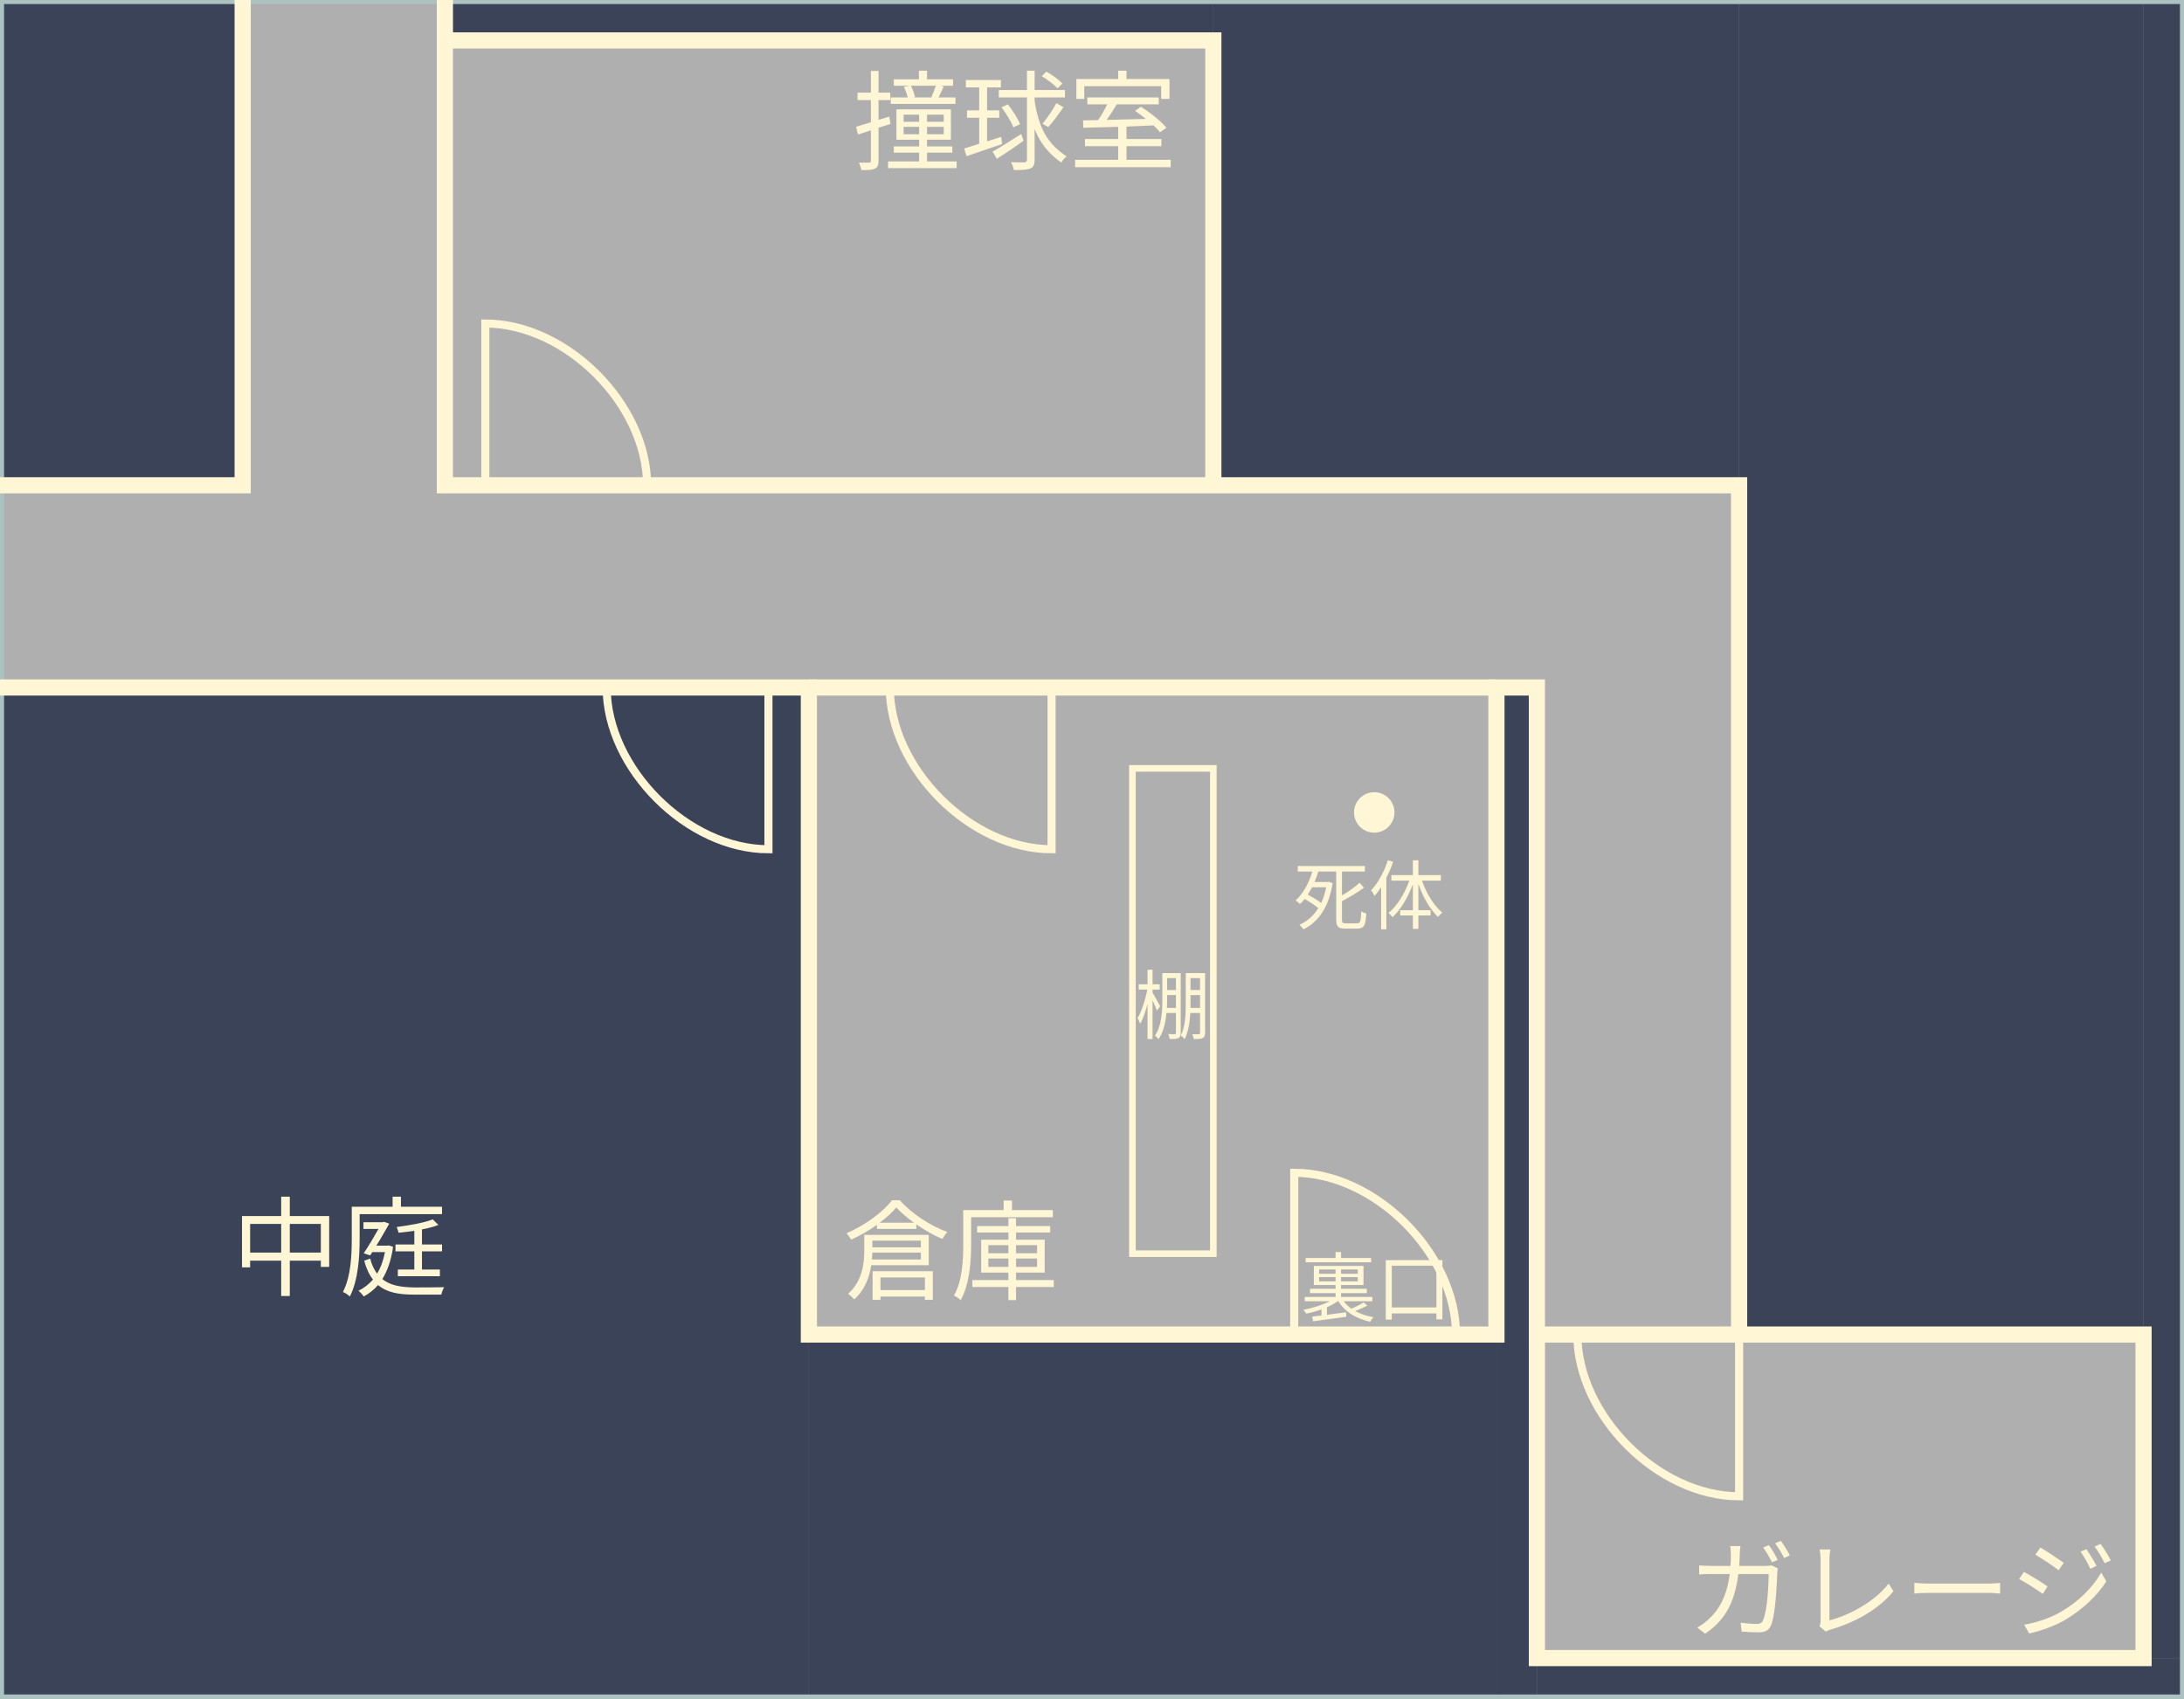
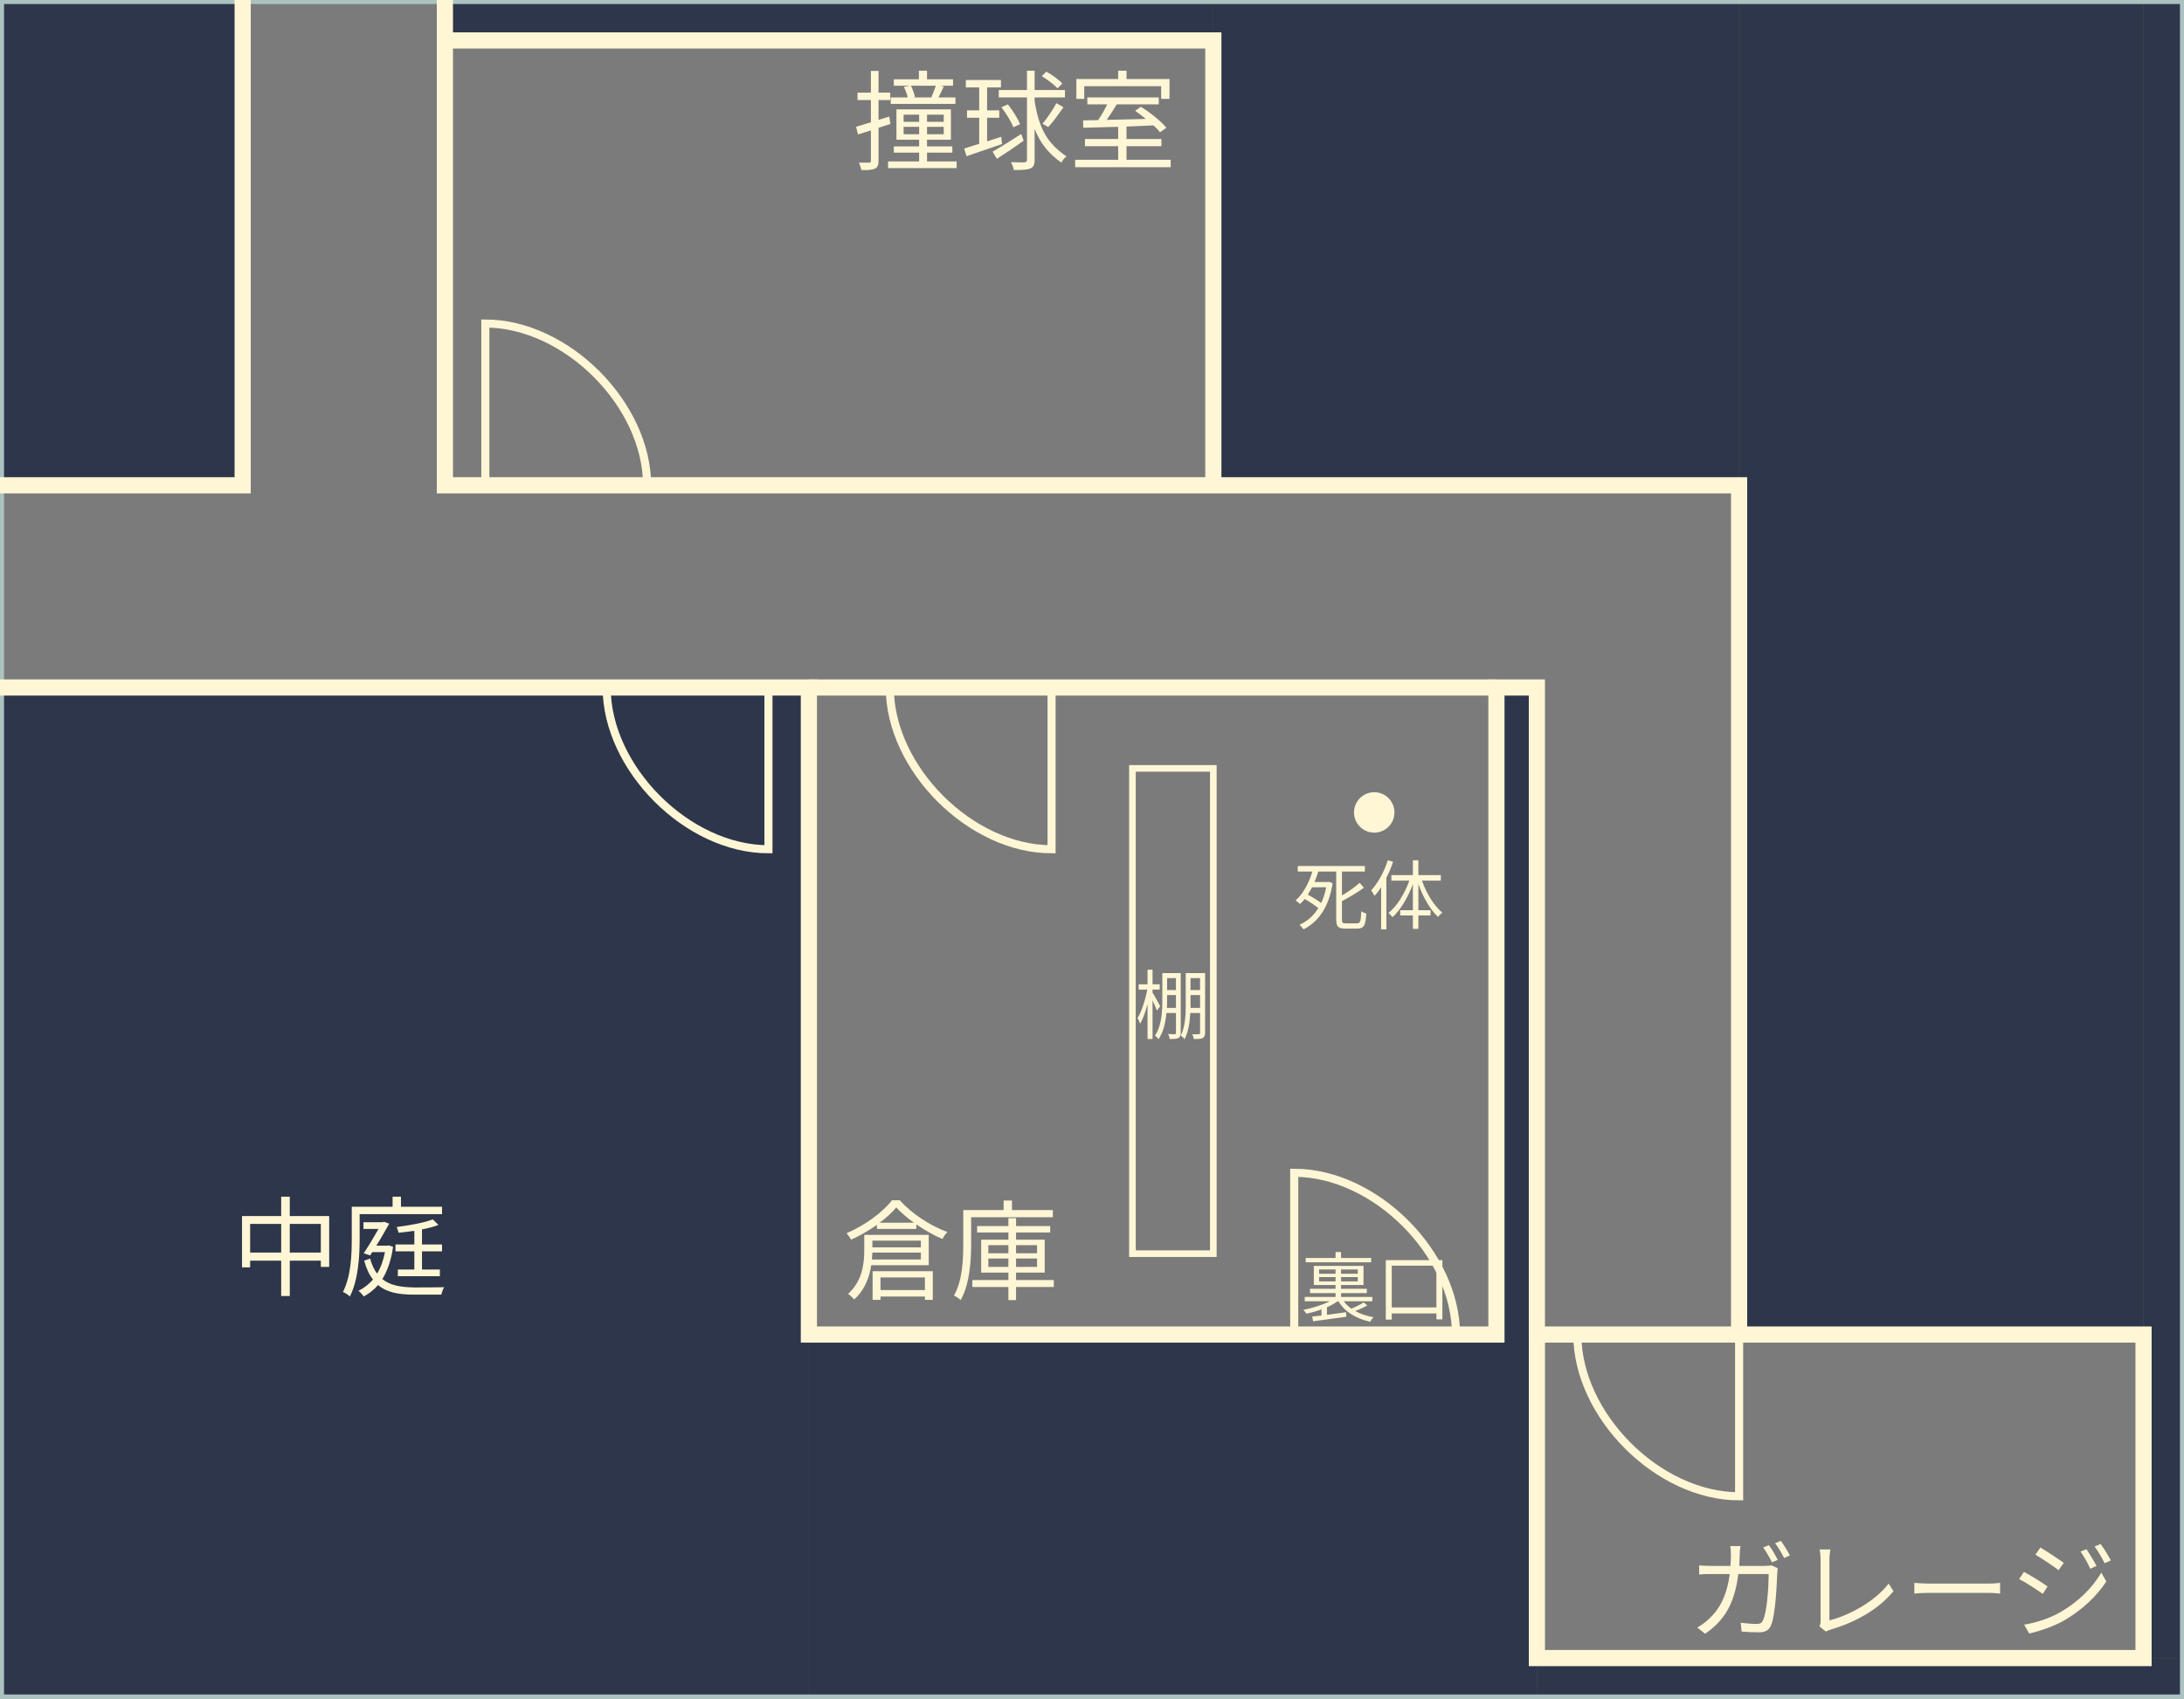
<svg xmlns="http://www.w3.org/2000/svg" xmlns:ns1="http://www.openswatchbook.org/uri/2009/osb" width="540" height="420" viewBox="0 0 142.875 111.125" version="1.1" id="svg8">
  <defs id="defs2">
    <linearGradient id="linearGradient4544" ns1:paint="gradient">
      <stop style="stop-color:#e9afaf;stop-opacity:1;" offset="0" id="stop4540" />
      <stop style="stop-color:#e9afaf;stop-opacity:0;" offset="1" id="stop4542" />
    </linearGradient>
  </defs>
  <g id="layer1" transform="translate(0,-185.875)">
-     <rect style="fill:#606060;fill-opacity:0.502;stroke:none;stroke-width:1.599;stroke-miterlimit:4;stroke-dasharray:none;stroke-opacity:1" id="rect853" width="148.167" height="116.417" x="-2.646" y="183.229" ry="0" />
+     <rect style="fill:#505050;fill-opacity:0.753;stroke:none;stroke-width:1.599;stroke-miterlimit:4;stroke-dasharray:none;stroke-opacity:1" id="rect853" width="148.167" height="116.417" x="-2.646" y="183.229" ry="0" />
    <rect ry="0" y="183.229" x="29.104" height="5.292" width="50.271" id="rect886" style="fill:#15203b;fill-opacity:0.753;stroke:none;stroke-width:0.199;stroke-miterlimit:4;stroke-dasharray:none;stroke-opacity:1" />
    <rect style="fill:#15203b;fill-opacity:0.753;stroke:none;stroke-width:0.419;stroke-miterlimit:4;stroke-dasharray:none;stroke-opacity:1" id="rect882" width="34.396" height="34.396" x="79.375" y="183.229" ry="0" />
    <rect ry="0" y="183.229" x="113.771" height="89.958" width="26.458" id="rect884" style="fill:#15203b;fill-opacity:0.753;stroke:none;stroke-width:0.594;stroke-miterlimit:4;stroke-dasharray:none;stroke-opacity:1" />
    <rect ry="0" y="183.229" x="-2.646" height="34.396" width="18.521" id="rect880" style="fill:#15203b;fill-opacity:0.753;stroke:none;stroke-width:0.307;stroke-miterlimit:4;stroke-dasharray:none;stroke-opacity:1" />
    <rect style="fill:#15203b;fill-opacity:0.753;stroke:none;stroke-width:0.753;stroke-miterlimit:4;stroke-dasharray:none;stroke-opacity:1" id="rect868" width="55.562" height="68.792" x="-2.646" y="230.854" ry="0" />
    <rect ry="0" y="273.187" x="52.917" height="26.458" width="44.979" id="rect872" style="fill:#15203b;fill-opacity:0.753;stroke:none;stroke-width:0.42;stroke-miterlimit:4;stroke-dasharray:none;stroke-opacity:1" />
    <rect style="fill:#15203b;fill-opacity:0.753;stroke:none;stroke-width:0.164;stroke-miterlimit:4;stroke-dasharray:none;stroke-opacity:1" id="rect874" width="2.646" height="68.792" x="-100.542" y="230.854" ry="0" transform="scale(-1,1)" />
    <rect transform="scale(-1,1)" ry="0" y="294.354" x="-145.521" height="5.292" width="44.979" id="rect876" style="fill:#15203b;fill-opacity:0.753;stroke:none;stroke-width:0.188;stroke-miterlimit:4;stroke-dasharray:none;stroke-opacity:1" />
    <rect style="fill:#15203b;fill-opacity:0.753;stroke:none;stroke-width:0.295;stroke-miterlimit:4;stroke-dasharray:none;stroke-opacity:1" id="rect878" width="5.292" height="111.125" x="-145.521" y="183.229" ry="0" transform="scale(-1,1)" />
    <rect style="fill:none;stroke-width:0.529;fill-opacity:1;stroke:#acc2c0;stroke-opacity:1;stroke-miterlimit:4;stroke-dasharray:none" id="rect3731" width="142.875" height="111.125" x="-4.4408921e-16" y="185.875" />
    <path style="fill:none;stroke:#fff6d5;stroke-width:1.058;stroke-linecap:butt;stroke-linejoin:miter;stroke-miterlimit:4;stroke-dasharray:none;stroke-opacity:1" d="m -2.646,230.854 55.562,0 2e-6,42.333 h 44.979 v -42.333 h 2.646 v 42.333 h 13.229 v -55.562 H 29.104 l -2e-6,-34.396 H 15.875 l 0,34.396 -18.521,0" id="path839" />
    <path id="path843" d="m 97.896,230.854 -44.979,0" style="fill:none;stroke:#fff6d5;stroke-width:1.058;stroke-linecap:butt;stroke-linejoin:miter;stroke-miterlimit:4;stroke-dasharray:none;stroke-opacity:1" />
    <path style="fill:none;stroke:#fff6d5;stroke-width:1.058;stroke-linecap:butt;stroke-linejoin:miter;stroke-miterlimit:4;stroke-dasharray:none;stroke-opacity:1" d="m 113.771,273.187 26.458,0 0,21.167 -39.687,0 v -21.167" id="path845" />
    <path id="path847" d="m 29.104,188.521 h 50.271 v 29.104" style="fill:none;stroke:#fff6d5;stroke-width:1.058;stroke-linecap:butt;stroke-linejoin:miter;stroke-miterlimit:4;stroke-dasharray:none;stroke-opacity:1" />
    <path style="fill:none;stroke:#fff6d5;stroke-width:0.529;stroke-linecap:butt;stroke-linejoin:miter;stroke-miterlimit:4;stroke-dasharray:none;stroke-opacity:1" d="m 31.75,217.625 v -10.583 c 5.292,0 10.583,5.292 10.583,10.583" id="path849" />
    <path id="path851" d="m 84.667,273.187 v -10.583 c 5.292,0 10.583,5.292 10.583,10.583" style="fill:none;stroke:#fff6d5;stroke-width:0.529;stroke-linecap:butt;stroke-linejoin:miter;stroke-miterlimit:4;stroke-dasharray:none;stroke-opacity:1" />
    <path style="fill:none;stroke:#fff6d5;stroke-width:0.529;stroke-linecap:butt;stroke-linejoin:miter;stroke-miterlimit:4;stroke-dasharray:none;stroke-opacity:1" d="m 68.792,230.854 v 10.583 c -5.292,0 -10.583,-5.292 -10.583,-10.583" id="path862" />
    <path id="path864" d="m 113.771,273.187 v 10.583 c -5.292,0 -10.583,-5.292 -10.583,-10.583" style="fill:none;stroke:#fff6d5;stroke-width:0.529;stroke-linecap:butt;stroke-linejoin:miter;stroke-miterlimit:4;stroke-dasharray:none;stroke-opacity:1" />
    <path id="path866" d="m 50.271,230.854 v 10.583 c -5.292,0 -10.583,-5.292 -10.583,-10.583" style="fill:none;stroke:#fff6d5;stroke-width:0.529;stroke-linecap:butt;stroke-linejoin:miter;stroke-miterlimit:4;stroke-dasharray:none;stroke-opacity:1" />
    <text xml:space="preserve" style="font-style:normal;font-weight:normal;font-size:10.583px;line-height:1.25;font-family:sans-serif;letter-spacing:0px;word-spacing:0px;fill:#fff6d5;fill-opacity:1;stroke:none;stroke-width:0.265" x="55.8" y="196.44" id="text892">
      <tspan id="tspan890" x="55.8" y="196.44" style="font-size:7.056px;fill:#fff6d5;fill-opacity:1;stroke-width:0.265">撞球室</tspan>
    </text>
    <text id="text896" y="270.356" x="55.134" style="font-style:normal;font-weight:normal;font-size:10.583px;line-height:1.25;font-family:sans-serif;letter-spacing:0px;word-spacing:0px;fill:#fff6d5;fill-opacity:1;stroke:none;stroke-width:0.265" xml:space="preserve">
      <tspan style="font-size:7.056px;fill:#fff6d5;fill-opacity:1;stroke-width:0.265" y="270.356" x="55.134" id="tspan894">倉庫</tspan>
    </text>
    <text xml:space="preserve" style="font-style:normal;font-weight:normal;font-size:10.583px;line-height:1.25;font-family:sans-serif;letter-spacing:0px;word-spacing:0px;fill:#fff6d5;fill-opacity:1;stroke:none;stroke-width:0.265" x="110.405" y="292.498" id="text900">
      <tspan id="tspan898" x="110.405" y="292.498" style="font-size:7.056px;fill:#fff6d5;fill-opacity:1;stroke-width:0.265">ガレージ</tspan>
    </text>
    <circle style="fill:#fff6d5;fill-opacity:1;stroke:none;stroke-width:0.529;stroke-miterlimit:4;stroke-dasharray:none;stroke-opacity:1" id="path902" cx="89.901" cy="239.028" r="1.323" />
    <text id="text896-2" y="246.283" x="84.617" style="font-style:normal;font-weight:normal;font-size:10.583px;line-height:1.25;font-family:sans-serif;letter-spacing:0px;word-spacing:0px;fill:#fff6d5;fill-opacity:1;stroke:none;stroke-width:0.265" xml:space="preserve">
      <tspan style="font-size:4.939px;fill:#fff6d5;fill-opacity:1;stroke-width:0.265" y="246.283" x="84.617" id="tspan894-4">死体</tspan>
    </text>
    <rect style="fill:none;fill-opacity:1;stroke:#fff6d5;stroke-width:0.432;stroke-miterlimit:4;stroke-dasharray:none;stroke-opacity:1" id="rect925" width="5.292" height="31.75" x="74.083" y="236.146" />
    <text id="text896-5" y="270.106" x="15.159" style="font-style:normal;font-weight:normal;font-size:10.583px;line-height:1.25;font-family:sans-serif;letter-spacing:0px;word-spacing:0px;fill:#fff6d5;fill-opacity:1;stroke:none;stroke-width:0.265" xml:space="preserve">
      <tspan style="font-size:7.056px;fill:#fff6d5;fill-opacity:1;stroke-width:0.265" y="270.106" x="15.159" id="tspan894-8">中庭</tspan>
    </text>
    <text id="text896-2-1" y="253.461" x="74.258" style="font-style:normal;font-weight:normal;font-size:10.583px;line-height:1.25;font-family:sans-serif;letter-spacing:0px;word-spacing:0px;fill:#fff6d5;fill-opacity:1;stroke:none;stroke-width:0.265" xml:space="preserve">
      <tspan style="font-size:4.939px;fill:#fff6d5;fill-opacity:1;stroke-width:0.265" y="253.461" x="74.258" id="tspan894-4-3">棚</tspan>
    </text>
    <text xml:space="preserve" style="font-style:normal;font-weight:normal;font-size:10.583px;line-height:1.25;font-family:sans-serif;letter-spacing:0px;word-spacing:0px;fill:#fff6d5;fill-opacity:1;stroke:none;stroke-width:0.265" x="85.088" y="271.943" id="text851">
      <tspan id="tspan849" x="85.088" y="271.943" style="font-size:4.939px;fill:#fff6d5;fill-opacity:1;stroke-width:0.265">裏口</tspan>
    </text>
  </g>
</svg>
